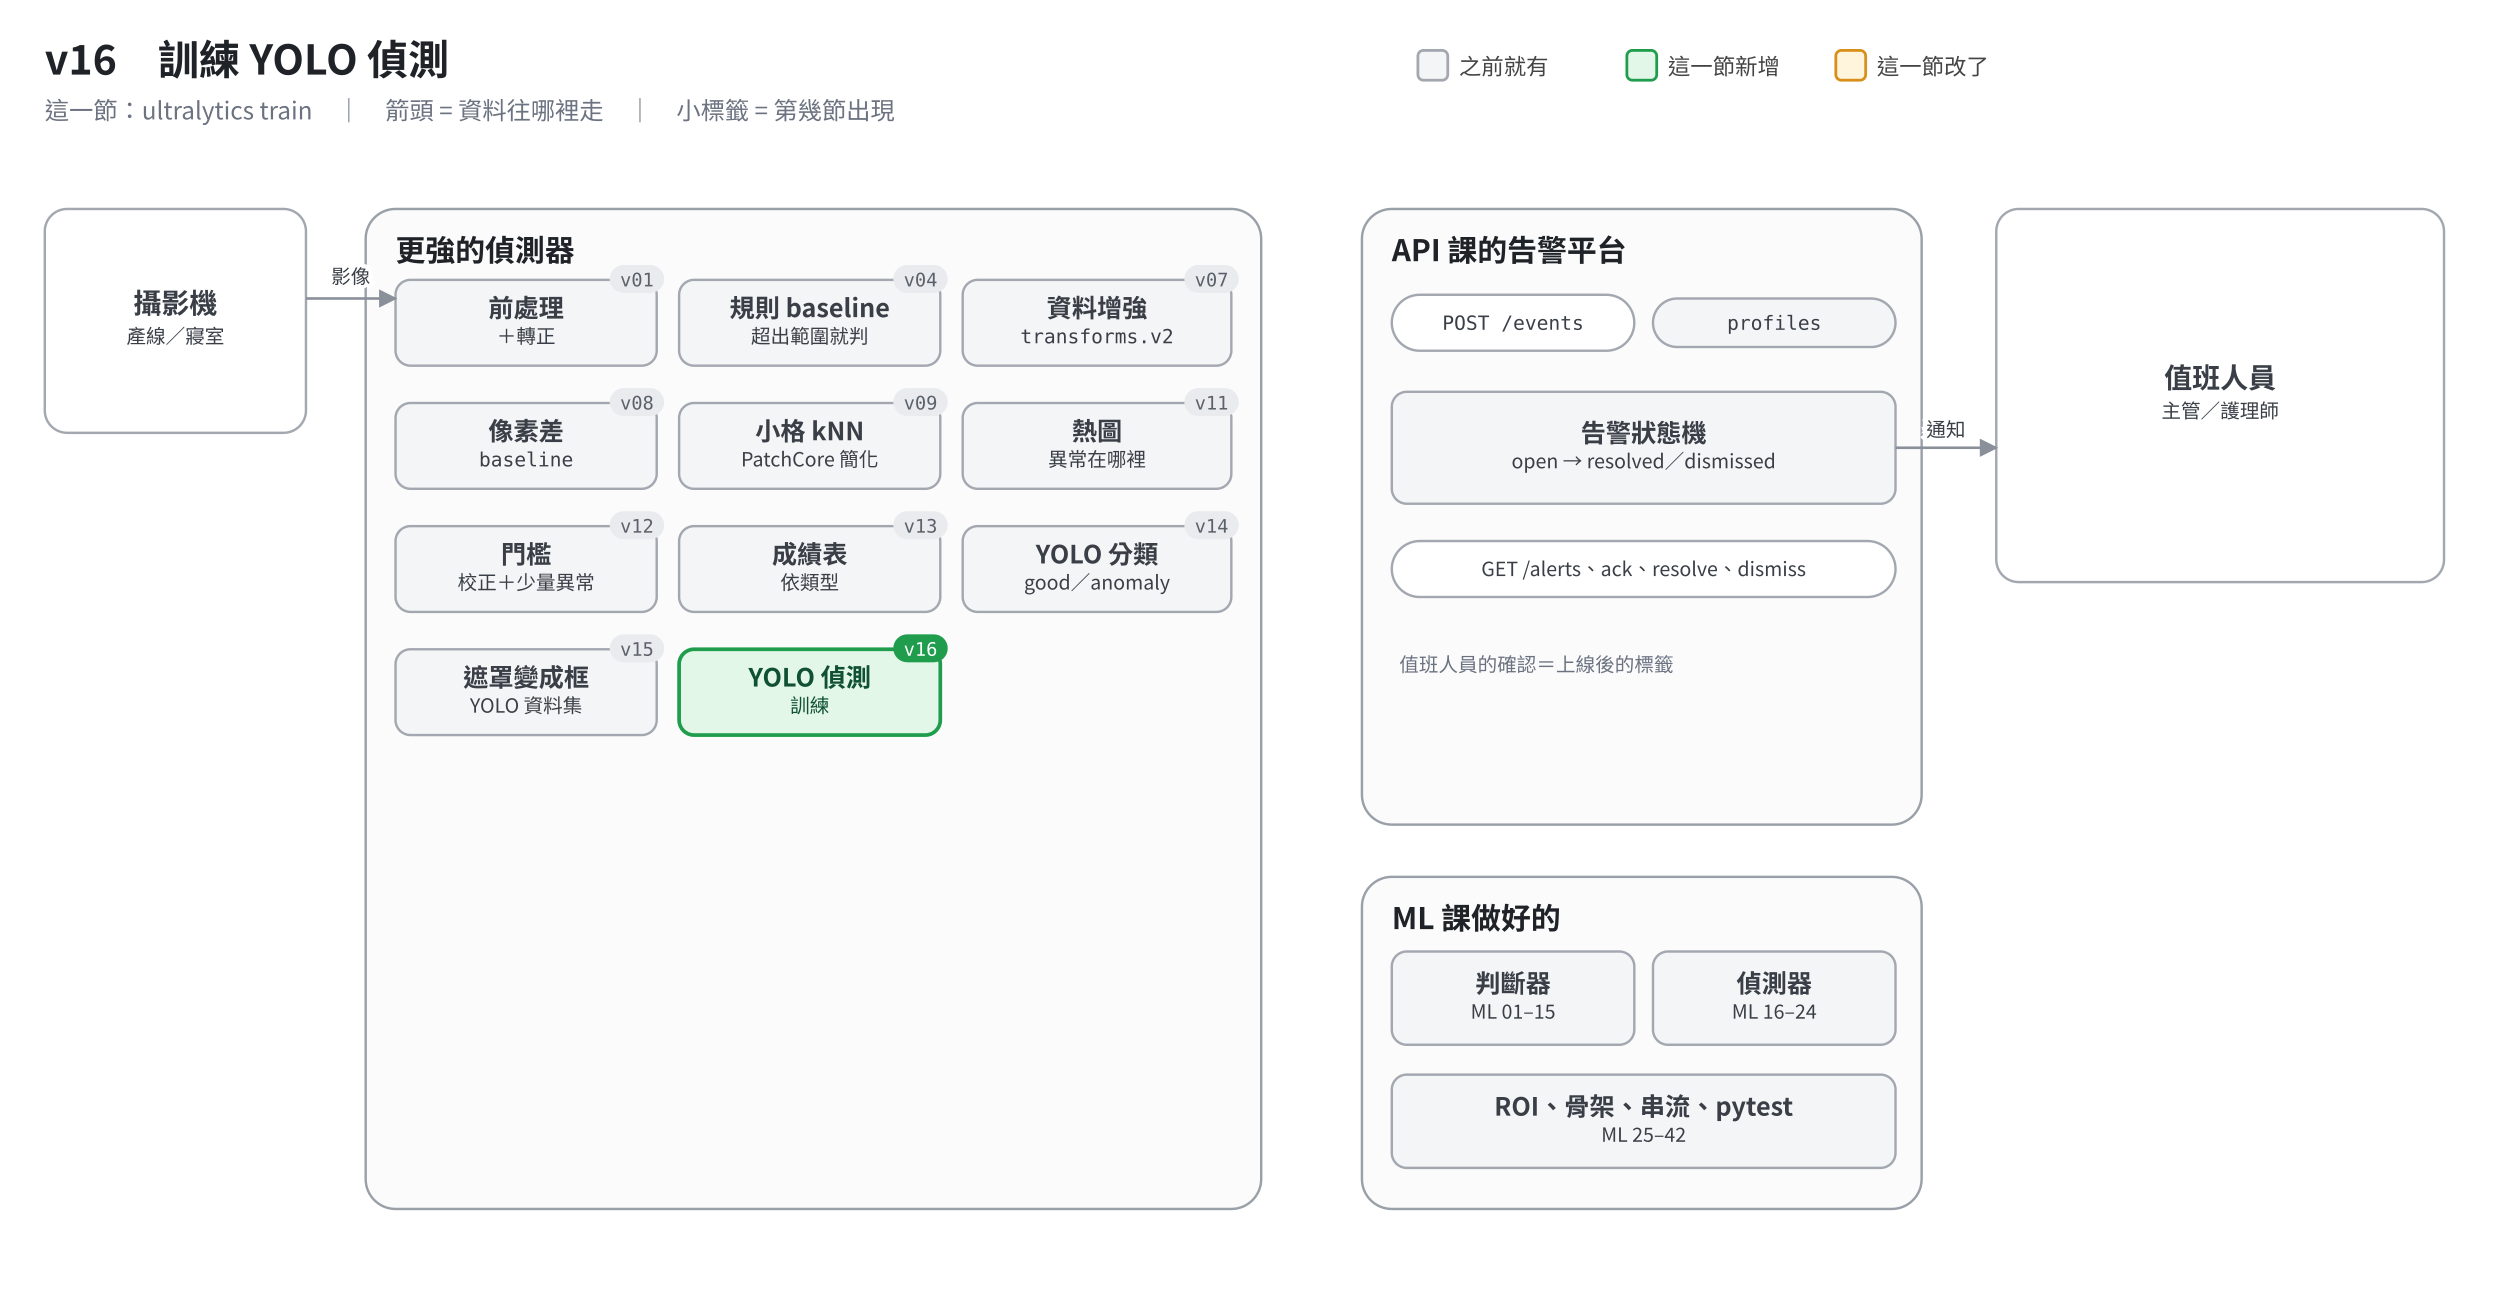
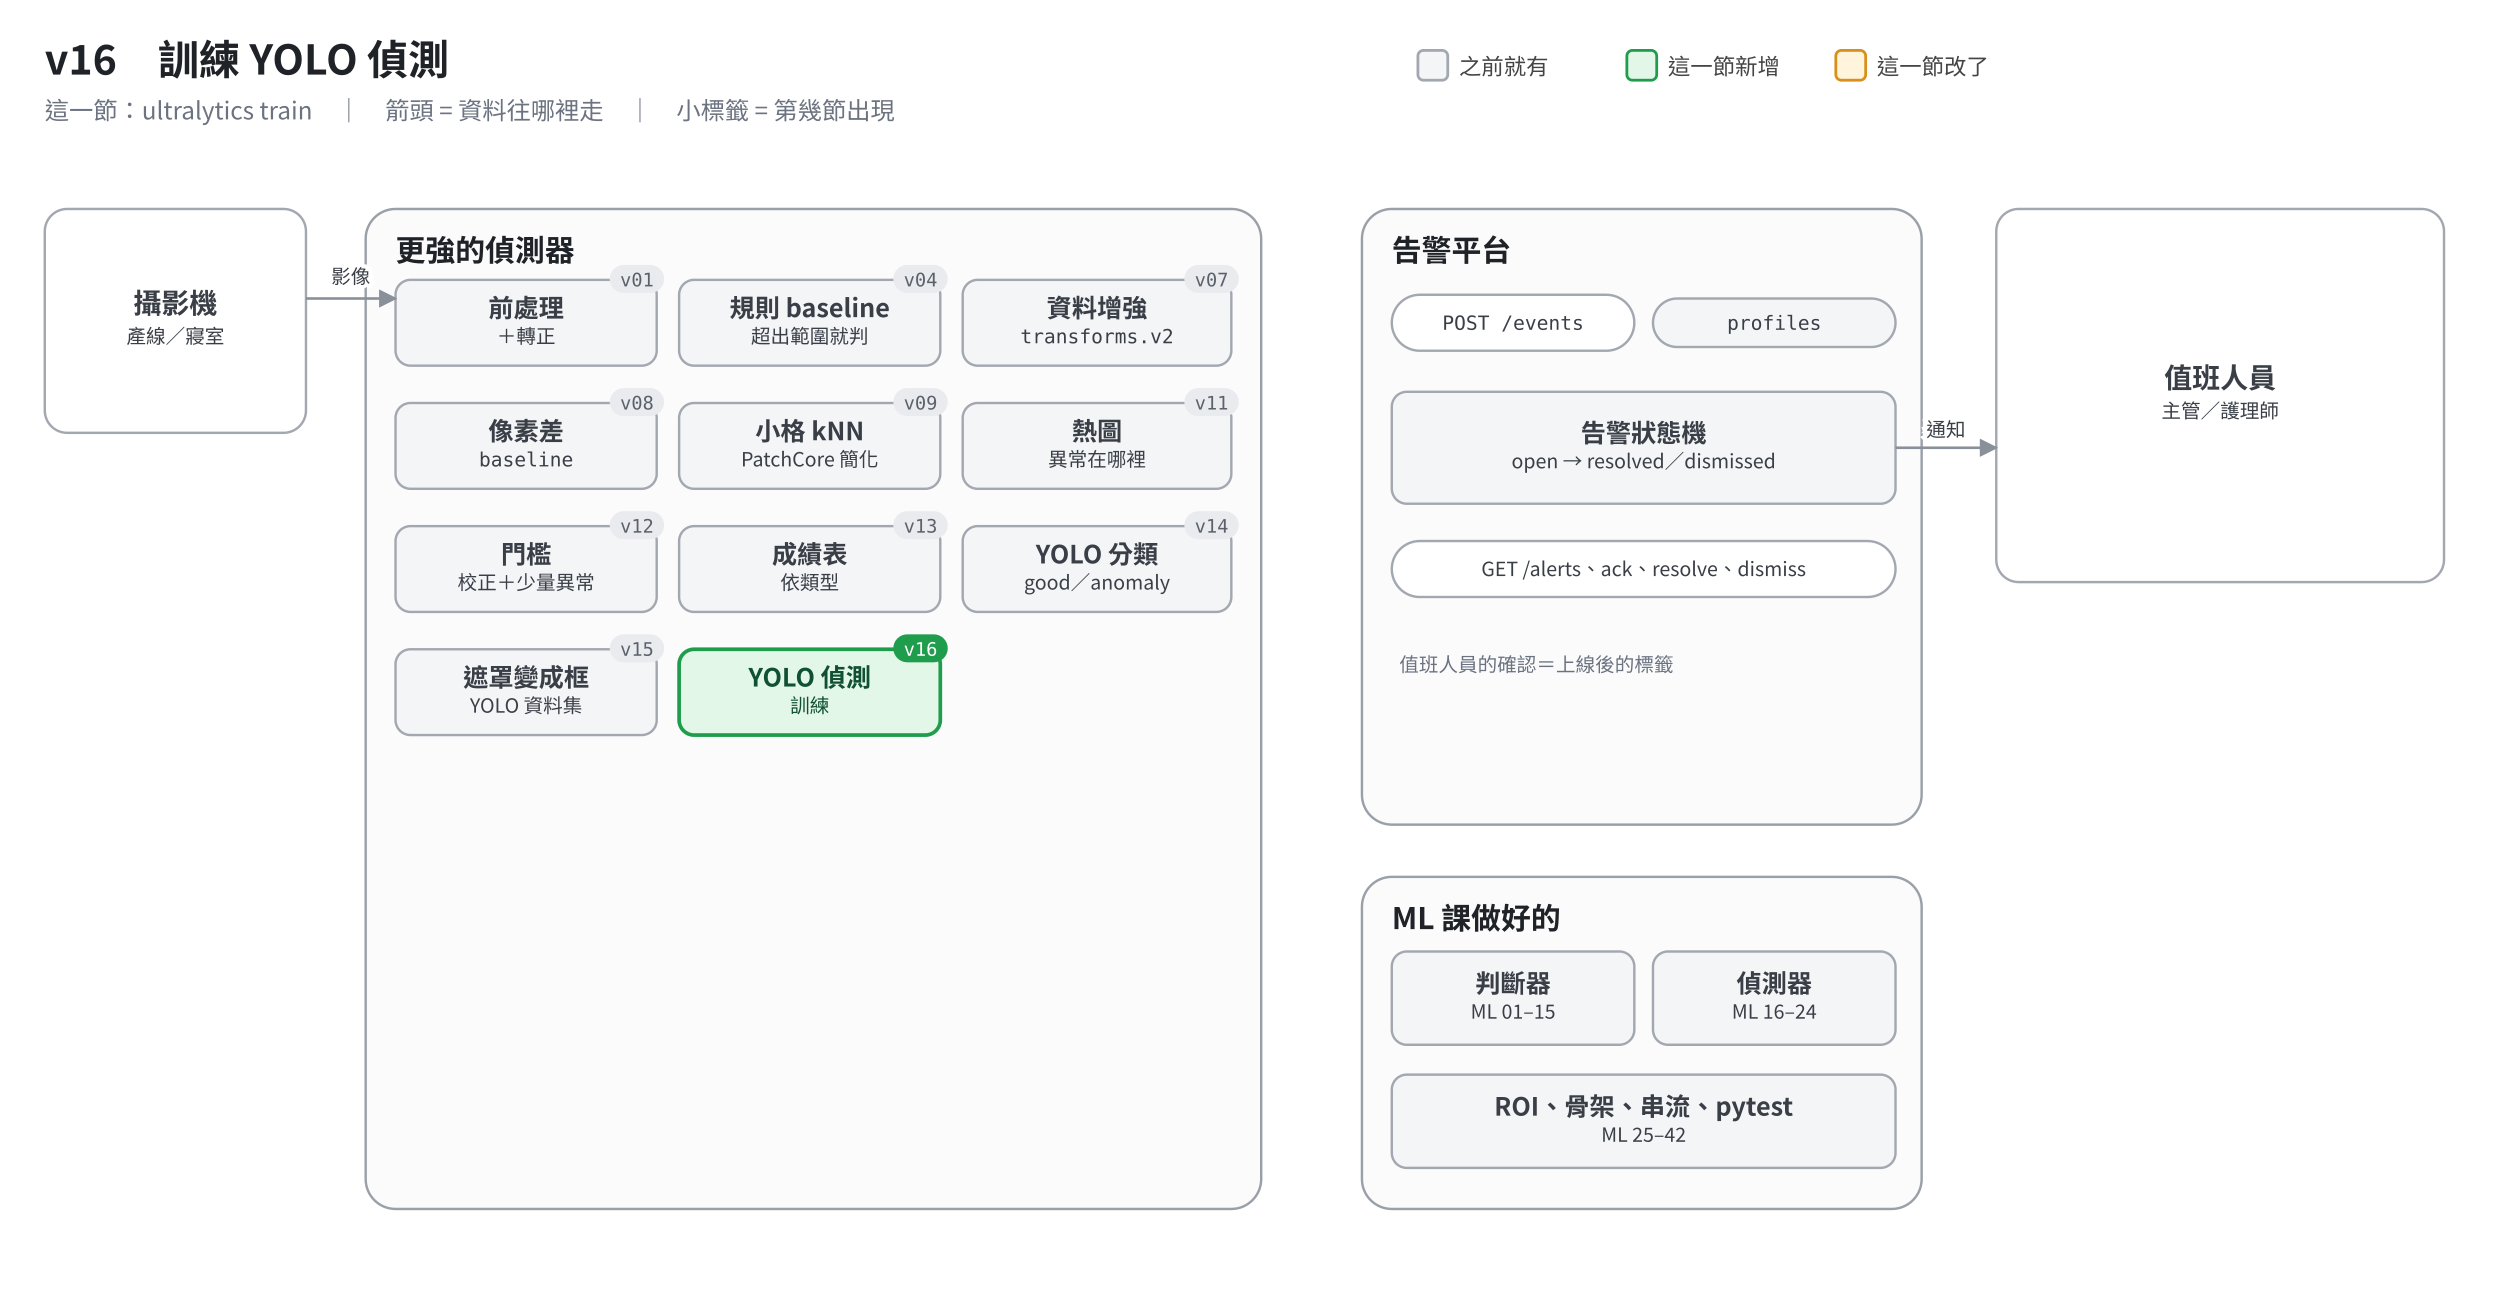
<svg xmlns="http://www.w3.org/2000/svg" viewBox="0 0 1340 700" width="1340" height="700">
  <defs>
    <marker id="arr-old" viewBox="0 0 10 10" refX="9" refY="5" markerWidth="7" markerHeight="7" orient="auto-start-reverse">
      <path d="M0,0 L10,5 L0,10 z" fill="#8a9099" />
    </marker>
    <marker id="arr-new" viewBox="0 0 10 10" refX="9" refY="5" markerWidth="7" markerHeight="7" orient="auto-start-reverse">
      <path d="M0,0 L10,5 L0,10 z" fill="#1f9d4c" />
    </marker>
    <marker id="arr-changed" viewBox="0 0 10 10" refX="9" refY="5" markerWidth="7" markerHeight="7" orient="auto-start-reverse">
      <path d="M0,0 L10,5 L0,10 z" fill="#d9901a" />
    </marker>
    <marker id="arr-error" viewBox="0 0 10 10" refX="9" refY="5" markerWidth="7" markerHeight="7" orient="auto-start-reverse">
      <path d="M0,0 L10,5 L0,10 z" fill="#d33a3a" />
    </marker>
  </defs>
  <rect width="1340" height="700" fill="#ffffff" />
  <text x="24" y="40" font-family="'PingFang TC','Noto Sans TC','Noto Sans CJK TC','Microsoft JhengHei',sans-serif" font-size="22" fill="#1f2328" font-weight="bold" text-anchor="start">v16　訓練 YOLO 偵測</text>
  <text x="24" y="64" font-family="'PingFang TC','Noto Sans TC','Noto Sans CJK TC','Microsoft JhengHei',sans-serif" font-size="13" fill="#6b7280" font-weight="normal" text-anchor="start">這一節：ultralytics train　｜　箭頭 = 資料往哪裡走　｜　小標籤 = 第幾節出現</text>
  <rect x="760" y="27" width="16" height="16" rx="3" fill="#f4f5f7" stroke="#a3a8b0" stroke-width="1.5" />
  <text x="782" y="40" font-family="'PingFang TC','Noto Sans TC','Noto Sans CJK TC','Microsoft JhengHei',sans-serif" font-size="12" fill="#444" font-weight="normal" text-anchor="start">之前就有</text>
  <rect x="872" y="27" width="16" height="16" rx="3" fill="#e3f7e8" stroke="#1f9d4c" stroke-width="1.5" />
  <text x="894" y="40" font-family="'PingFang TC','Noto Sans TC','Noto Sans CJK TC','Microsoft JhengHei',sans-serif" font-size="12" fill="#444" font-weight="normal" text-anchor="start">這一節新增</text>
  <rect x="984" y="27" width="16" height="16" rx="3" fill="#fff4dc" stroke="#d9901a" stroke-width="1.5" />
  <text x="1006" y="40" font-family="'PingFang TC','Noto Sans TC','Noto Sans CJK TC','Microsoft JhengHei',sans-serif" font-size="12" fill="#444" font-weight="normal" text-anchor="start">這一節改了</text>
  <rect x="196" y="112" width="480" height="536" rx="16" fill="#fbfbfc" stroke="#9aa0a8" stroke-width="1.3" />
  <text x="212" y="140" font-family="'PingFang TC','Noto Sans TC','Noto Sans CJK TC','Microsoft JhengHei',sans-serif" font-size="16" fill="#1f2328" font-weight="bold" text-anchor="start">更強的偵測器</text>
  <rect x="730" y="112" width="300" height="330" rx="16" fill="#fbfbfc" stroke="#9aa0a8" stroke-width="1.3" />
-   <text x="746" y="140" font-family="'PingFang TC','Noto Sans TC','Noto Sans CJK TC','Microsoft JhengHei',sans-serif" font-size="16" fill="#1f2328" font-weight="bold" text-anchor="start">API 課的告警平台</text>
+   <text x="746" y="140" font-family="'PingFang TC','Noto Sans TC','Noto Sans CJK TC','Microsoft JhengHei',sans-serif" font-size="16" fill="#1f2328" font-weight="bold" text-anchor="start">告警平台</text>
  <rect x="730" y="470" width="300" height="178" rx="16" fill="#fbfbfc" stroke="#9aa0a8" stroke-width="1.3" />
  <text x="746" y="498" font-family="'PingFang TC','Noto Sans TC','Noto Sans CJK TC','Microsoft JhengHei',sans-serif" font-size="16" fill="#1f2328" font-weight="bold" text-anchor="start">ML 課做好的</text>
  <rect x="24" y="112" width="140" height="120" rx="12" fill="#ffffff" stroke="#a3a8b0" stroke-width="1.3" />
  <text x="94" y="168" font-family="'PingFang TC','Noto Sans TC','Noto Sans CJK TC','Microsoft JhengHei',sans-serif" font-size="15" fill="#3a3f47" font-weight="bold" text-anchor="middle">攝影機</text>
  <text x="94" y="184" font-family="'PingFang TC','Noto Sans TC','Noto Sans CJK TC','Microsoft JhengHei',sans-serif" font-size="10.5" fill="#3a3f47" font-weight="normal" text-anchor="middle">產線／寢室</text>
  <rect x="1070" y="112" width="240" height="200" rx="12" fill="#ffffff" stroke="#a3a8b0" stroke-width="1.3" />
  <text x="1190" y="208" font-family="'PingFang TC','Noto Sans TC','Noto Sans CJK TC','Microsoft JhengHei',sans-serif" font-size="15" fill="#3a3f47" font-weight="bold" text-anchor="middle">值班人員</text>
  <text x="1190" y="224" font-family="'PingFang TC','Noto Sans TC','Noto Sans CJK TC','Microsoft JhengHei',sans-serif" font-size="10.5" fill="#3a3f47" font-weight="normal" text-anchor="middle">主管／護理師</text>
  <rect x="212" y="150" width="140" height="46" rx="8" fill="#f4f5f7" stroke="#a3a8b0" stroke-width="1.3" />
  <text x="282" y="170" font-family="'PingFang TC','Noto Sans TC','Noto Sans CJK TC','Microsoft JhengHei',sans-serif" font-size="13.5" fill="#3a3f47" font-weight="bold" text-anchor="middle">前處理</text>
  <text x="282" y="184" font-family="'PingFang TC','Noto Sans TC','Noto Sans CJK TC','Microsoft JhengHei',sans-serif" font-size="10.5" fill="#3a3f47" font-weight="normal" text-anchor="middle">＋轉正</text>
  <rect x="364" y="150" width="140" height="46" rx="8" fill="#f4f5f7" stroke="#a3a8b0" stroke-width="1.3" />
  <text x="434" y="170" font-family="'PingFang TC','Noto Sans TC','Noto Sans CJK TC','Microsoft JhengHei',sans-serif" font-size="13.5" fill="#3a3f47" font-weight="bold" text-anchor="middle">規則 baseline</text>
  <text x="434" y="184" font-family="'PingFang TC','Noto Sans TC','Noto Sans CJK TC','Microsoft JhengHei',sans-serif" font-size="10.5" fill="#3a3f47" font-weight="normal" text-anchor="middle">超出範圍就判</text>
  <rect x="516" y="150" width="144" height="46" rx="8" fill="#f4f5f7" stroke="#a3a8b0" stroke-width="1.3" />
  <text x="588" y="170" font-family="'PingFang TC','Noto Sans TC','Noto Sans CJK TC','Microsoft JhengHei',sans-serif" font-size="13.5" fill="#3a3f47" font-weight="bold" text-anchor="middle">資料增強</text>
  <text x="588" y="184" font-family="'SF Mono',Menlo,Consolas,'DejaVu Sans Mono',monospace" font-size="10.5" fill="#3a3f47" font-weight="normal" text-anchor="middle">transforms.v2</text>
  <rect x="212" y="216" width="140" height="46" rx="8" fill="#f4f5f7" stroke="#a3a8b0" stroke-width="1.3" />
  <text x="282" y="236" font-family="'PingFang TC','Noto Sans TC','Noto Sans CJK TC','Microsoft JhengHei',sans-serif" font-size="13.5" fill="#3a3f47" font-weight="bold" text-anchor="middle">像素差</text>
  <text x="282" y="250" font-family="'SF Mono',Menlo,Consolas,'DejaVu Sans Mono',monospace" font-size="10.5" fill="#3a3f47" font-weight="normal" text-anchor="middle">baseline</text>
  <rect x="364" y="216" width="140" height="46" rx="8" fill="#f4f5f7" stroke="#a3a8b0" stroke-width="1.3" />
  <text x="434" y="236" font-family="'PingFang TC','Noto Sans TC','Noto Sans CJK TC','Microsoft JhengHei',sans-serif" font-size="13.5" fill="#3a3f47" font-weight="bold" text-anchor="middle">小格 kNN</text>
  <text x="434" y="250" font-family="'PingFang TC','Noto Sans TC','Noto Sans CJK TC','Microsoft JhengHei',sans-serif" font-size="10.5" fill="#3a3f47" font-weight="normal" text-anchor="middle">PatchCore 簡化</text>
  <rect x="516" y="216" width="144" height="46" rx="8" fill="#f4f5f7" stroke="#a3a8b0" stroke-width="1.3" />
  <text x="588" y="236" font-family="'PingFang TC','Noto Sans TC','Noto Sans CJK TC','Microsoft JhengHei',sans-serif" font-size="13.5" fill="#3a3f47" font-weight="bold" text-anchor="middle">熱圖</text>
  <text x="588" y="250" font-family="'PingFang TC','Noto Sans TC','Noto Sans CJK TC','Microsoft JhengHei',sans-serif" font-size="10.5" fill="#3a3f47" font-weight="normal" text-anchor="middle">異常在哪裡</text>
  <rect x="212" y="282" width="140" height="46" rx="8" fill="#f4f5f7" stroke="#a3a8b0" stroke-width="1.3" />
  <text x="282" y="302" font-family="'PingFang TC','Noto Sans TC','Noto Sans CJK TC','Microsoft JhengHei',sans-serif" font-size="13.5" fill="#3a3f47" font-weight="bold" text-anchor="middle">門檻</text>
  <text x="282" y="316" font-family="'PingFang TC','Noto Sans TC','Noto Sans CJK TC','Microsoft JhengHei',sans-serif" font-size="10.5" fill="#3a3f47" font-weight="normal" text-anchor="middle">校正＋少量異常</text>
  <rect x="364" y="282" width="140" height="46" rx="8" fill="#f4f5f7" stroke="#a3a8b0" stroke-width="1.3" />
  <text x="434" y="302" font-family="'PingFang TC','Noto Sans TC','Noto Sans CJK TC','Microsoft JhengHei',sans-serif" font-size="13.5" fill="#3a3f47" font-weight="bold" text-anchor="middle">成績表</text>
  <text x="434" y="316" font-family="'PingFang TC','Noto Sans TC','Noto Sans CJK TC','Microsoft JhengHei',sans-serif" font-size="10.5" fill="#3a3f47" font-weight="normal" text-anchor="middle">依類型</text>
  <rect x="516" y="282" width="144" height="46" rx="8" fill="#f4f5f7" stroke="#a3a8b0" stroke-width="1.3" />
  <text x="588" y="302" font-family="'PingFang TC','Noto Sans TC','Noto Sans CJK TC','Microsoft JhengHei',sans-serif" font-size="13.5" fill="#3a3f47" font-weight="bold" text-anchor="middle">YOLO 分類</text>
  <text x="588" y="316" font-family="'PingFang TC','Noto Sans TC','Noto Sans CJK TC','Microsoft JhengHei',sans-serif" font-size="10.5" fill="#3a3f47" font-weight="normal" text-anchor="middle">good／anomaly</text>
  <rect x="212" y="348" width="140" height="46" rx="8" fill="#f4f5f7" stroke="#a3a8b0" stroke-width="1.3" />
  <text x="282" y="368" font-family="'PingFang TC','Noto Sans TC','Noto Sans CJK TC','Microsoft JhengHei',sans-serif" font-size="13.5" fill="#3a3f47" font-weight="bold" text-anchor="middle">遮罩變成框</text>
  <text x="282" y="382" font-family="'PingFang TC','Noto Sans TC','Noto Sans CJK TC','Microsoft JhengHei',sans-serif" font-size="10.5" fill="#3a3f47" font-weight="normal" text-anchor="middle">YOLO 資料集</text>
  <rect x="364" y="348" width="140" height="46" rx="8" fill="#e3f7e8" stroke="#1f9d4c" stroke-width="2" />
  <text x="434" y="368" font-family="'PingFang TC','Noto Sans TC','Noto Sans CJK TC','Microsoft JhengHei',sans-serif" font-size="13.5" fill="#0f5132" font-weight="bold" text-anchor="middle">YOLO 偵測</text>
  <text x="434" y="382" font-family="'PingFang TC','Noto Sans TC','Noto Sans CJK TC','Microsoft JhengHei',sans-serif" font-size="10.5" fill="#0f5132" font-weight="normal" text-anchor="middle">訓練</text>
  <rect x="746" y="158" width="130" height="30" rx="15" fill="#ffffff" stroke="#a3a8b0" stroke-width="1.3" />
  <text x="811" y="176.78" font-family="'SF Mono',Menlo,Consolas,'DejaVu Sans Mono',monospace" font-size="10.5" fill="#3a3f47" font-weight="normal" text-anchor="middle">POST /events</text>
  <rect x="886" y="160" width="130" height="26" rx="13" fill="#f4f5f7" stroke="#a3a8b0" stroke-width="1.3" />
  <text x="951" y="176.78" font-family="'SF Mono',Menlo,Consolas,'DejaVu Sans Mono',monospace" font-size="10.5" fill="#3a3f47" font-weight="normal" text-anchor="middle">profiles</text>
  <rect x="746" y="210" width="270" height="60" rx="8" fill="#f4f5f7" stroke="#a3a8b0" stroke-width="1.3" />
  <text x="881" y="237" font-family="'PingFang TC','Noto Sans TC','Noto Sans CJK TC','Microsoft JhengHei',sans-serif" font-size="13.5" fill="#3a3f47" font-weight="bold" text-anchor="middle">告警狀態機</text>
  <text x="881" y="251" font-family="'PingFang TC','Noto Sans TC','Noto Sans CJK TC','Microsoft JhengHei',sans-serif" font-size="10.5" fill="#3a3f47" font-weight="normal" text-anchor="middle">open → resolved／dismissed</text>
  <rect x="746" y="290" width="270" height="30" rx="15" fill="#ffffff" stroke="#a3a8b0" stroke-width="1.3" />
  <text x="881" y="308.78" font-family="'PingFang TC','Noto Sans TC','Noto Sans CJK TC','Microsoft JhengHei',sans-serif" font-size="10.5" fill="#3a3f47" font-weight="normal" text-anchor="middle">GET /alerts、ack、resolve、dismiss</text>
  <text x="750" y="360" font-family="'PingFang TC','Noto Sans TC','Noto Sans CJK TC','Microsoft JhengHei',sans-serif" font-size="10.5" fill="#6b7280" font-weight="normal" text-anchor="start">值班人員的確認＝上線後的標籤</text>
  <rect x="746" y="510" width="130" height="50" rx="8" fill="#f4f5f7" stroke="#a3a8b0" stroke-width="1.3" />
  <text x="811" y="532" font-family="'PingFang TC','Noto Sans TC','Noto Sans CJK TC','Microsoft JhengHei',sans-serif" font-size="13.5" fill="#3a3f47" font-weight="bold" text-anchor="middle">判斷器</text>
  <text x="811" y="546" font-family="'PingFang TC','Noto Sans TC','Noto Sans CJK TC','Microsoft JhengHei',sans-serif" font-size="10.5" fill="#3a3f47" font-weight="normal" text-anchor="middle">ML 01–15</text>
  <rect x="886" y="510" width="130" height="50" rx="8" fill="#f4f5f7" stroke="#a3a8b0" stroke-width="1.3" />
  <text x="951" y="532" font-family="'PingFang TC','Noto Sans TC','Noto Sans CJK TC','Microsoft JhengHei',sans-serif" font-size="13.5" fill="#3a3f47" font-weight="bold" text-anchor="middle">偵測器</text>
  <text x="951" y="546" font-family="'PingFang TC','Noto Sans TC','Noto Sans CJK TC','Microsoft JhengHei',sans-serif" font-size="10.5" fill="#3a3f47" font-weight="normal" text-anchor="middle">ML 16–24</text>
  <rect x="746" y="576" width="270" height="50" rx="8" fill="#f4f5f7" stroke="#a3a8b0" stroke-width="1.3" />
  <text x="881" y="598" font-family="'PingFang TC','Noto Sans TC','Noto Sans CJK TC','Microsoft JhengHei',sans-serif" font-size="13.5" fill="#3a3f47" font-weight="bold" text-anchor="middle">ROI、骨架、串流、pytest</text>
  <text x="881" y="612" font-family="'PingFang TC','Noto Sans TC','Noto Sans CJK TC','Microsoft JhengHei',sans-serif" font-size="10.5" fill="#3a3f47" font-weight="normal" text-anchor="middle">ML 25–42</text>
  <polyline points="164,160 212,160" fill="none" stroke="#8a9099" stroke-width="1.4" marker-end="url(#arr-old)" />
  <text x="188" y="152" font-family="'PingFang TC','Noto Sans TC','Noto Sans CJK TC','Microsoft JhengHei',sans-serif" font-size="10.5" fill="#3a3f47" text-anchor="middle" stroke="#fff" stroke-width="4" paint-order="stroke">影像</text>
  <polyline points="1016,240 1070,240" fill="none" stroke="#8a9099" stroke-width="1.4" marker-end="url(#arr-old)" />
  <text x="1043" y="234" font-family="'PingFang TC','Noto Sans TC','Noto Sans CJK TC','Microsoft JhengHei',sans-serif" font-size="10.5" fill="#3a3f47" text-anchor="middle" stroke="#fff" stroke-width="4" paint-order="stroke">通知</text>
  <rect x="326.8" y="142" width="29.2" height="15" rx="7.5" fill="#e9ebee" />
  <text x="341.4" y="153.5" font-family="'SF Mono',Menlo,Consolas,'DejaVu Sans Mono',monospace" font-size="10" fill="#5b616b" font-weight="normal" text-anchor="middle">v01</text>
  <rect x="478.8" y="142" width="29.2" height="15" rx="7.5" fill="#e9ebee" />
  <text x="493.4" y="153.5" font-family="'SF Mono',Menlo,Consolas,'DejaVu Sans Mono',monospace" font-size="10" fill="#5b616b" font-weight="normal" text-anchor="middle">v04</text>
  <rect x="634.8" y="142" width="29.2" height="15" rx="7.5" fill="#e9ebee" />
  <text x="649.4" y="153.5" font-family="'SF Mono',Menlo,Consolas,'DejaVu Sans Mono',monospace" font-size="10" fill="#5b616b" font-weight="normal" text-anchor="middle">v07</text>
  <rect x="326.8" y="208" width="29.2" height="15" rx="7.5" fill="#e9ebee" />
  <text x="341.4" y="219.5" font-family="'SF Mono',Menlo,Consolas,'DejaVu Sans Mono',monospace" font-size="10" fill="#5b616b" font-weight="normal" text-anchor="middle">v08</text>
  <rect x="478.8" y="208" width="29.2" height="15" rx="7.5" fill="#e9ebee" />
  <text x="493.4" y="219.5" font-family="'SF Mono',Menlo,Consolas,'DejaVu Sans Mono',monospace" font-size="10" fill="#5b616b" font-weight="normal" text-anchor="middle">v09</text>
  <rect x="634.8" y="208" width="29.2" height="15" rx="7.5" fill="#e9ebee" />
  <text x="649.4" y="219.5" font-family="'SF Mono',Menlo,Consolas,'DejaVu Sans Mono',monospace" font-size="10" fill="#5b616b" font-weight="normal" text-anchor="middle">v11</text>
  <rect x="326.8" y="274" width="29.2" height="15" rx="7.5" fill="#e9ebee" />
  <text x="341.4" y="285.5" font-family="'SF Mono',Menlo,Consolas,'DejaVu Sans Mono',monospace" font-size="10" fill="#5b616b" font-weight="normal" text-anchor="middle">v12</text>
  <rect x="478.8" y="274" width="29.2" height="15" rx="7.5" fill="#e9ebee" />
  <text x="493.4" y="285.5" font-family="'SF Mono',Menlo,Consolas,'DejaVu Sans Mono',monospace" font-size="10" fill="#5b616b" font-weight="normal" text-anchor="middle">v13</text>
  <rect x="634.8" y="274" width="29.2" height="15" rx="7.5" fill="#e9ebee" />
  <text x="649.4" y="285.5" font-family="'SF Mono',Menlo,Consolas,'DejaVu Sans Mono',monospace" font-size="10" fill="#5b616b" font-weight="normal" text-anchor="middle">v14</text>
  <rect x="326.8" y="340" width="29.2" height="15" rx="7.5" fill="#e9ebee" />
  <text x="341.4" y="351.5" font-family="'SF Mono',Menlo,Consolas,'DejaVu Sans Mono',monospace" font-size="10" fill="#5b616b" font-weight="normal" text-anchor="middle">v15</text>
  <rect x="478.8" y="340" width="29.2" height="15" rx="7.5" fill="#1f9d4c" />
  <text x="493.4" y="351.5" font-family="'SF Mono',Menlo,Consolas,'DejaVu Sans Mono',monospace" font-size="10" fill="#fff" font-weight="normal" text-anchor="middle">v16</text>
</svg>
